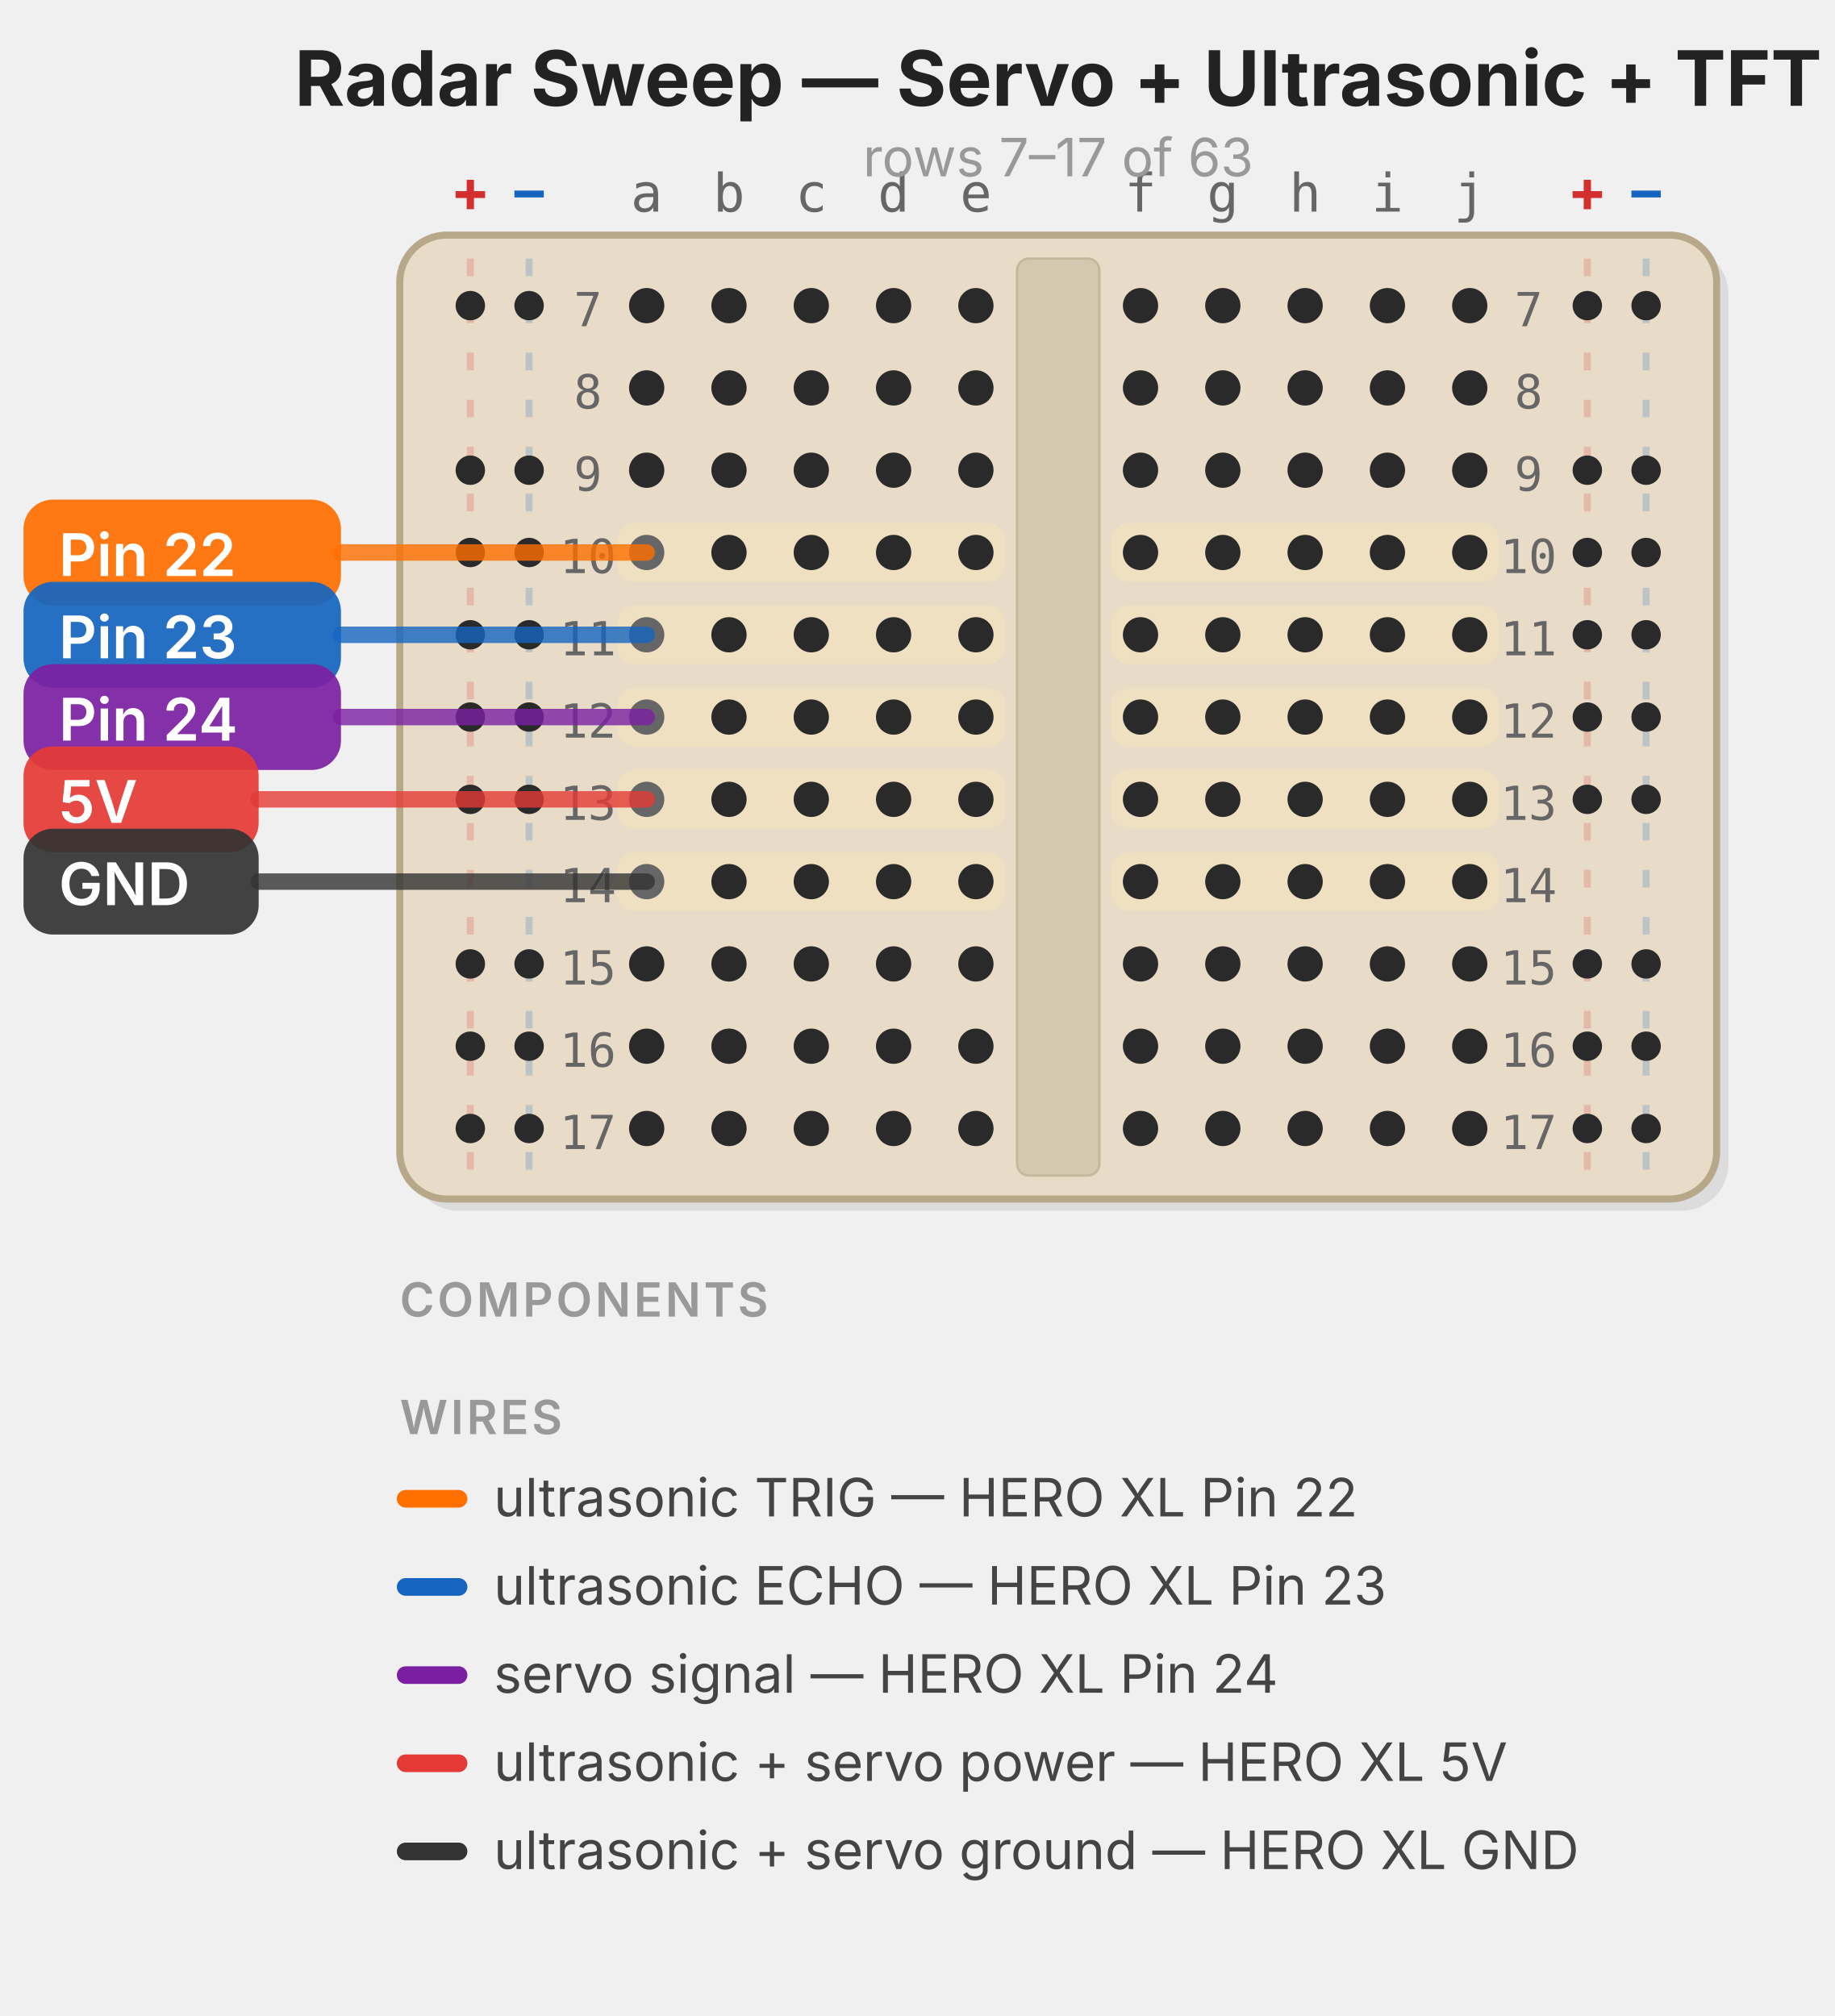
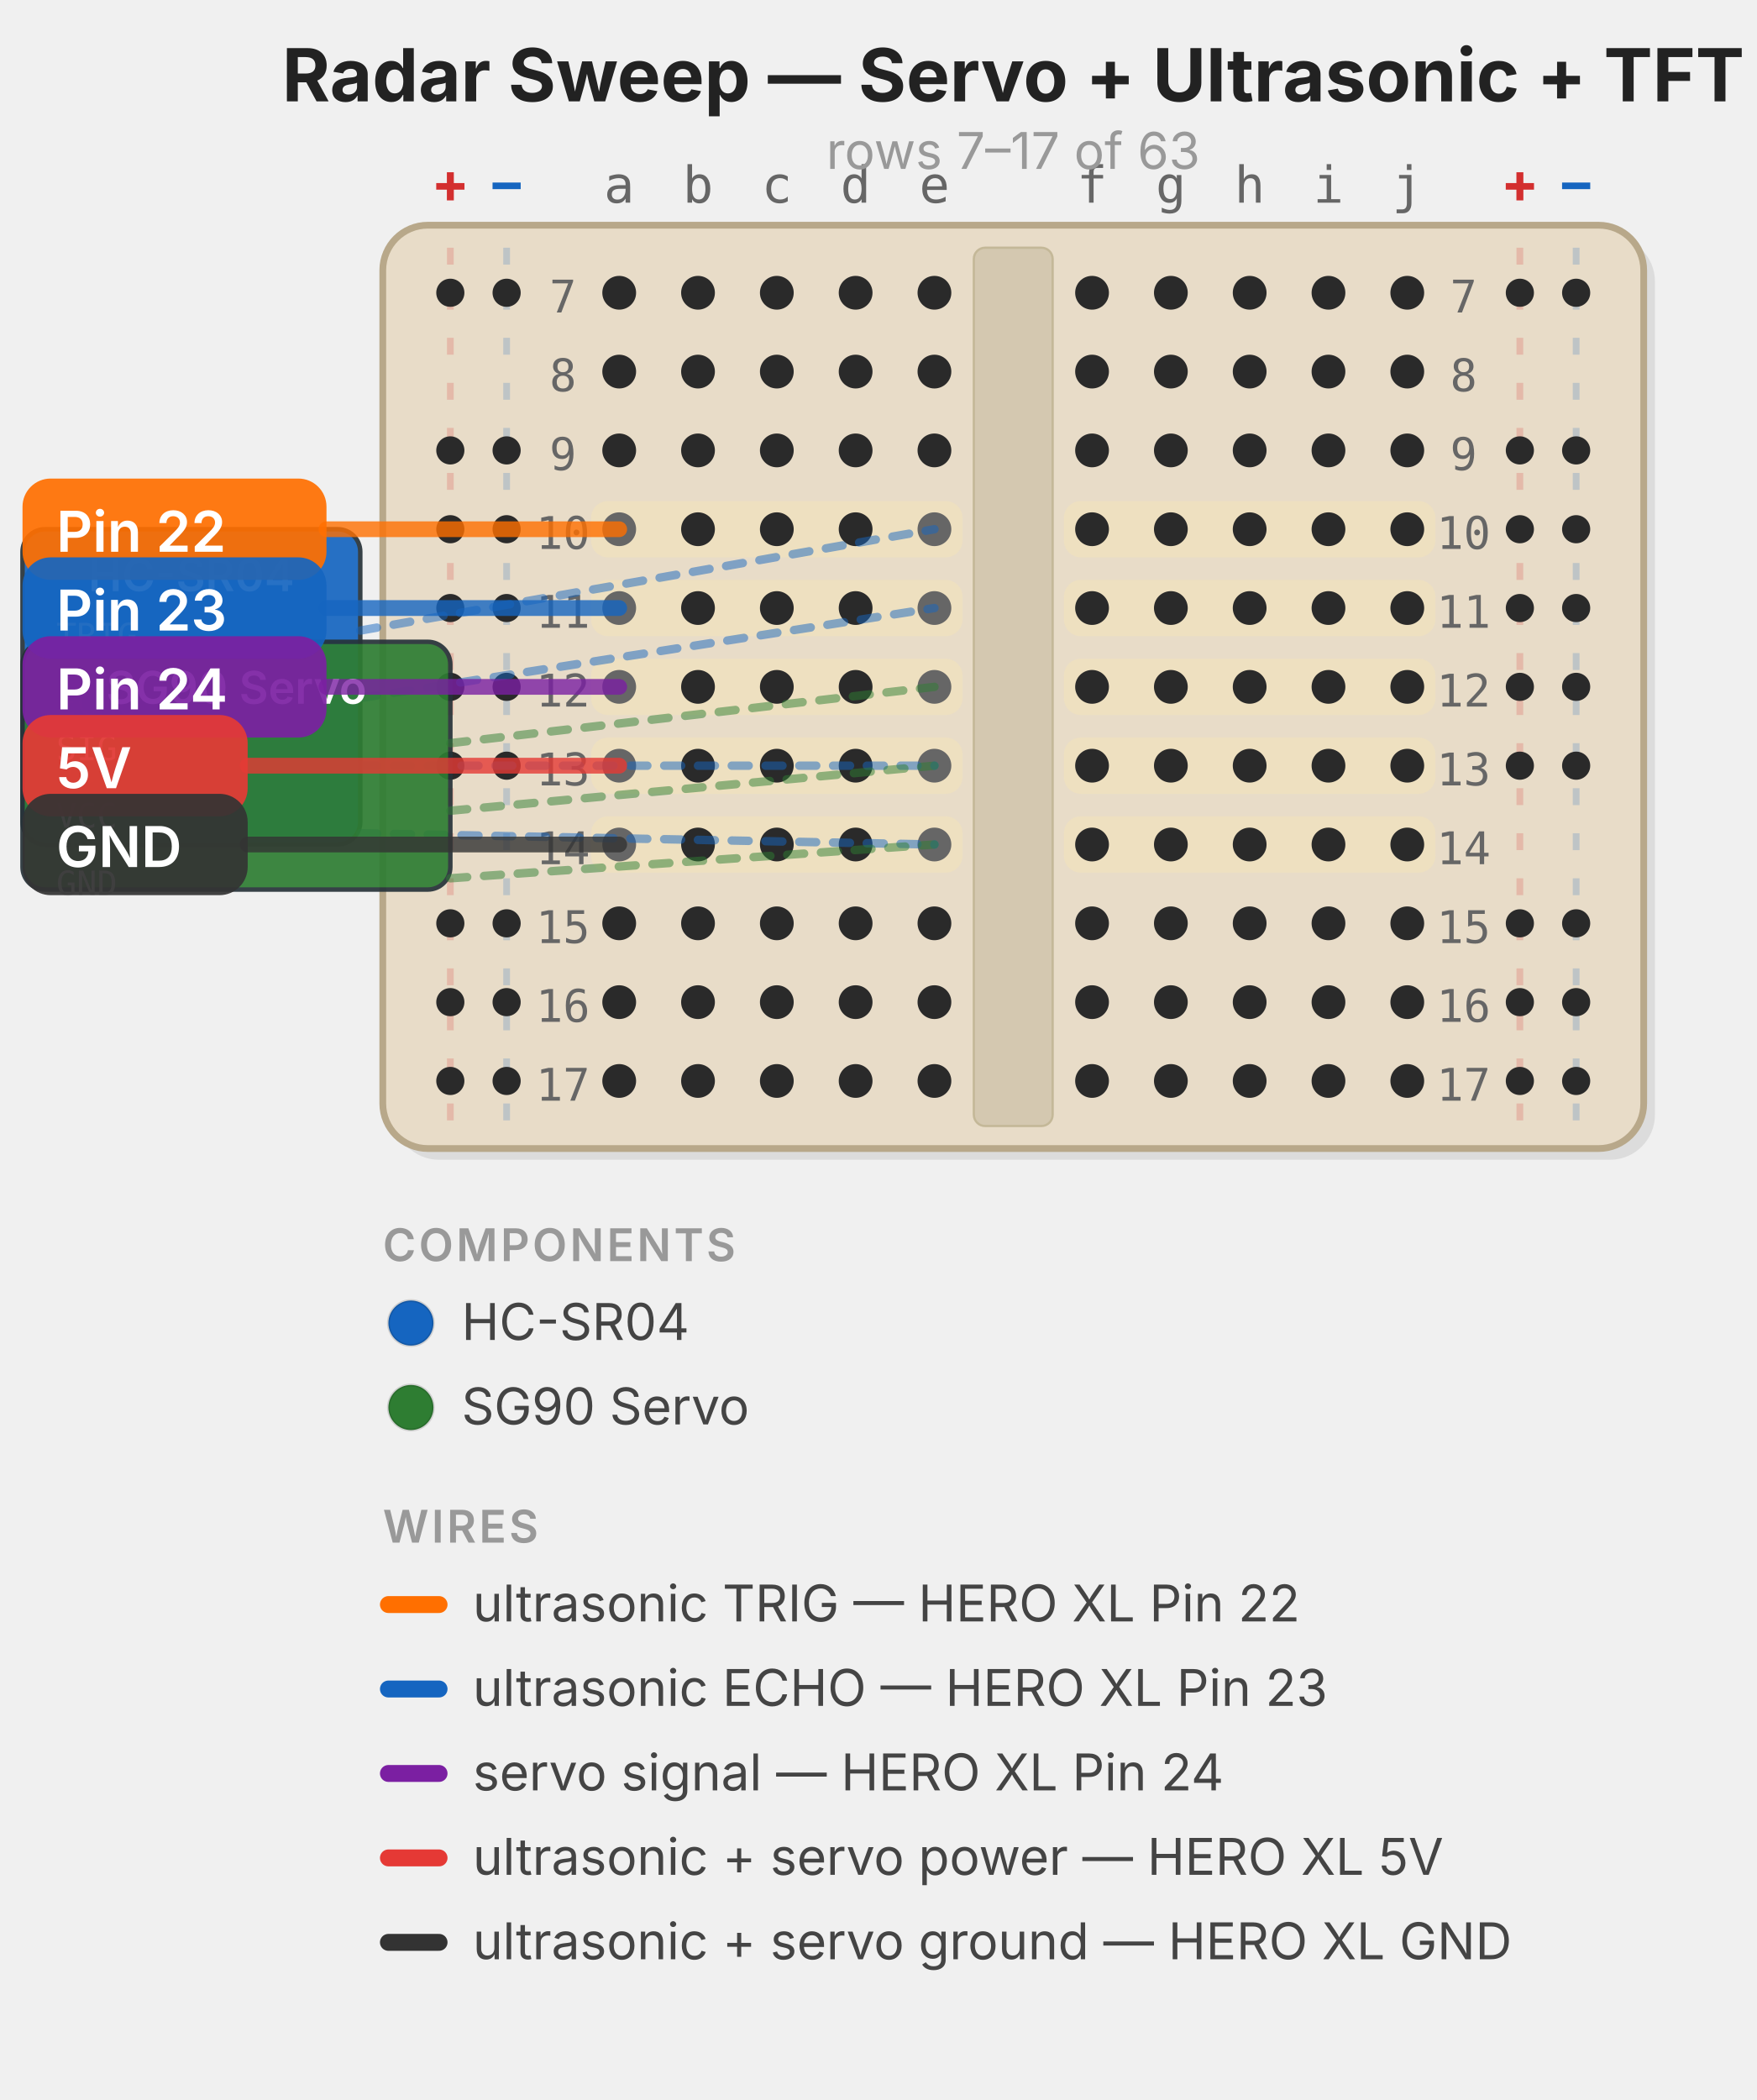
- <svg xmlns="http://www.w3.org/2000/svg" viewBox="0 0 312 343" width="312" height="343" style="background:#fff">
+ <svg xmlns="http://www.w3.org/2000/svg" viewBox="0 0 312 373" width="312" height="373" style="background:#fff">
  <rect x="70.0" y="42.0" width="224.0" height="164.0" rx="8" fill="#00000015" />
  <rect x="68.0" y="40.0" width="224.0" height="164.0" rx="8" fill="#e8dcc8" stroke="#b8a88a" stroke-width="1.2" />
  <rect x="173.0" y="44.0" width="14.0" height="156.0" rx="2" fill="#d4c8b0" stroke="#c4b898" stroke-width="0.4" />
  <line x1="80.0" y1="44.0" x2="80.0" y2="200.0" stroke="#d32f2f" stroke-width="1.2" opacity="0.2" stroke-dasharray="3,5" />
  <line x1="90.0" y1="44.0" x2="90.0" y2="200.0" stroke="#1565c0" stroke-width="1.2" opacity="0.2" stroke-dasharray="3,5" />
  <line x1="270.0" y1="44.0" x2="270.0" y2="200.0" stroke="#d32f2f" stroke-width="1.2" opacity="0.2" stroke-dasharray="3,5" />
  <line x1="280.0" y1="44.0" x2="280.0" y2="200.0" stroke="#1565c0" stroke-width="1.2" opacity="0.2" stroke-dasharray="3,5" />
  <rect x="105.0" y="89.0" width="66.0" height="10.0" rx="3" fill="#ffeaa7" opacity="0.25" />
  <rect x="189.0" y="89.0" width="66.0" height="10.0" rx="3" fill="#ffeaa7" opacity="0.25" />
  <rect x="105.0" y="103.0" width="66.0" height="10.0" rx="3" fill="#ffeaa7" opacity="0.25" />
  <rect x="189.0" y="103.0" width="66.0" height="10.0" rx="3" fill="#ffeaa7" opacity="0.25" />
  <rect x="105.0" y="117.0" width="66.0" height="10.0" rx="3" fill="#ffeaa7" opacity="0.25" />
  <rect x="189.0" y="117.0" width="66.0" height="10.0" rx="3" fill="#ffeaa7" opacity="0.25" />
  <rect x="105.0" y="131.0" width="66.0" height="10.0" rx="3" fill="#ffeaa7" opacity="0.25" />
  <rect x="189.0" y="131.0" width="66.0" height="10.0" rx="3" fill="#ffeaa7" opacity="0.25" />
  <rect x="105.0" y="145.0" width="66.0" height="10.0" rx="3" fill="#ffeaa7" opacity="0.25" />
  <rect x="189.0" y="145.0" width="66.0" height="10.0" rx="3" fill="#ffeaa7" opacity="0.25" />
  <circle cx="110.0" cy="52.0" r="3.0" fill="#2a2a2a" />
  <circle cx="110.0" cy="66.0" r="3.0" fill="#2a2a2a" />
  <circle cx="110.0" cy="80.0" r="3.0" fill="#2a2a2a" />
  <circle cx="110.0" cy="94.0" r="3.0" fill="#666" />
  <circle cx="110.0" cy="108.0" r="3.0" fill="#666" />
  <circle cx="110.0" cy="122.0" r="3.0" fill="#666" />
  <circle cx="110.0" cy="136.0" r="3.0" fill="#666" />
  <circle cx="110.0" cy="150.0" r="3.0" fill="#666" />
  <circle cx="110.0" cy="164.0" r="3.0" fill="#2a2a2a" />
  <circle cx="110.0" cy="178.0" r="3.0" fill="#2a2a2a" />
  <circle cx="110.0" cy="192.0" r="3.0" fill="#2a2a2a" />
  <circle cx="124.0" cy="52.0" r="3.0" fill="#2a2a2a" />
  <circle cx="124.0" cy="66.0" r="3.0" fill="#2a2a2a" />
  <circle cx="124.0" cy="80.0" r="3.0" fill="#2a2a2a" />
  <circle cx="124.0" cy="94.0" r="3.0" fill="#2a2a2a" />
  <circle cx="124.0" cy="108.0" r="3.0" fill="#2a2a2a" />
  <circle cx="124.0" cy="122.0" r="3.0" fill="#2a2a2a" />
  <circle cx="124.0" cy="136.0" r="3.0" fill="#2a2a2a" />
  <circle cx="124.0" cy="150.0" r="3.0" fill="#2a2a2a" />
  <circle cx="124.0" cy="164.0" r="3.0" fill="#2a2a2a" />
  <circle cx="124.0" cy="178.0" r="3.0" fill="#2a2a2a" />
  <circle cx="124.0" cy="192.0" r="3.0" fill="#2a2a2a" />
  <circle cx="138.0" cy="52.0" r="3.0" fill="#2a2a2a" />
  <circle cx="138.0" cy="66.0" r="3.0" fill="#2a2a2a" />
  <circle cx="138.0" cy="80.0" r="3.0" fill="#2a2a2a" />
  <circle cx="138.0" cy="94.0" r="3.0" fill="#2a2a2a" />
  <circle cx="138.0" cy="108.0" r="3.0" fill="#2a2a2a" />
  <circle cx="138.0" cy="122.0" r="3.0" fill="#2a2a2a" />
  <circle cx="138.0" cy="136.0" r="3.0" fill="#2a2a2a" />
  <circle cx="138.0" cy="150.0" r="3.0" fill="#2a2a2a" />
  <circle cx="138.0" cy="164.0" r="3.0" fill="#2a2a2a" />
  <circle cx="138.0" cy="178.0" r="3.0" fill="#2a2a2a" />
  <circle cx="138.0" cy="192.0" r="3.0" fill="#2a2a2a" />
  <circle cx="152.0" cy="52.0" r="3.0" fill="#2a2a2a" />
  <circle cx="152.0" cy="66.0" r="3.0" fill="#2a2a2a" />
  <circle cx="152.0" cy="80.0" r="3.0" fill="#2a2a2a" />
  <circle cx="152.0" cy="94.0" r="3.0" fill="#2a2a2a" />
  <circle cx="152.0" cy="108.0" r="3.0" fill="#2a2a2a" />
  <circle cx="152.0" cy="122.0" r="3.0" fill="#2a2a2a" />
  <circle cx="152.0" cy="136.0" r="3.0" fill="#2a2a2a" />
  <circle cx="152.0" cy="150.0" r="3.0" fill="#2a2a2a" />
  <circle cx="152.0" cy="164.0" r="3.0" fill="#2a2a2a" />
  <circle cx="152.0" cy="178.0" r="3.0" fill="#2a2a2a" />
  <circle cx="152.0" cy="192.0" r="3.0" fill="#2a2a2a" />
  <circle cx="166.0" cy="52.0" r="3.0" fill="#2a2a2a" />
  <circle cx="166.0" cy="66.0" r="3.0" fill="#2a2a2a" />
  <circle cx="166.0" cy="80.0" r="3.0" fill="#2a2a2a" />
-   <circle cx="166.0" cy="94.0" r="3.0" fill="#2a2a2a" />
-   <circle cx="166.0" cy="108.0" r="3.0" fill="#2a2a2a" />
-   <circle cx="166.0" cy="122.0" r="3.0" fill="#2a2a2a" />
-   <circle cx="166.0" cy="136.0" r="3.0" fill="#2a2a2a" />
-   <circle cx="166.0" cy="150.0" r="3.0" fill="#2a2a2a" />
+   <circle cx="166.0" cy="94.0" r="3.0" fill="#666" />
+   <circle cx="166.0" cy="108.0" r="3.0" fill="#666" />
+   <circle cx="166.0" cy="122.0" r="3.0" fill="#666" />
+   <circle cx="166.0" cy="136.0" r="3.0" fill="#666" />
+   <circle cx="166.0" cy="150.0" r="3.0" fill="#666" />
  <circle cx="166.0" cy="164.0" r="3.0" fill="#2a2a2a" />
  <circle cx="166.0" cy="178.0" r="3.0" fill="#2a2a2a" />
  <circle cx="166.0" cy="192.0" r="3.0" fill="#2a2a2a" />
  <circle cx="194.0" cy="52.0" r="3.0" fill="#2a2a2a" />
  <circle cx="194.0" cy="66.0" r="3.0" fill="#2a2a2a" />
  <circle cx="194.0" cy="80.0" r="3.0" fill="#2a2a2a" />
  <circle cx="194.0" cy="94.0" r="3.0" fill="#2a2a2a" />
  <circle cx="194.0" cy="108.0" r="3.0" fill="#2a2a2a" />
  <circle cx="194.0" cy="122.0" r="3.0" fill="#2a2a2a" />
  <circle cx="194.0" cy="136.0" r="3.0" fill="#2a2a2a" />
  <circle cx="194.0" cy="150.0" r="3.0" fill="#2a2a2a" />
  <circle cx="194.0" cy="164.0" r="3.0" fill="#2a2a2a" />
  <circle cx="194.0" cy="178.0" r="3.0" fill="#2a2a2a" />
  <circle cx="194.0" cy="192.0" r="3.0" fill="#2a2a2a" />
  <circle cx="208.0" cy="52.0" r="3.0" fill="#2a2a2a" />
  <circle cx="208.0" cy="66.0" r="3.0" fill="#2a2a2a" />
  <circle cx="208.0" cy="80.0" r="3.0" fill="#2a2a2a" />
  <circle cx="208.0" cy="94.0" r="3.0" fill="#2a2a2a" />
  <circle cx="208.0" cy="108.0" r="3.0" fill="#2a2a2a" />
  <circle cx="208.0" cy="122.0" r="3.0" fill="#2a2a2a" />
  <circle cx="208.0" cy="136.0" r="3.0" fill="#2a2a2a" />
  <circle cx="208.0" cy="150.0" r="3.0" fill="#2a2a2a" />
  <circle cx="208.0" cy="164.0" r="3.0" fill="#2a2a2a" />
  <circle cx="208.0" cy="178.0" r="3.0" fill="#2a2a2a" />
  <circle cx="208.0" cy="192.0" r="3.0" fill="#2a2a2a" />
  <circle cx="222.0" cy="52.0" r="3.0" fill="#2a2a2a" />
  <circle cx="222.0" cy="66.0" r="3.0" fill="#2a2a2a" />
  <circle cx="222.0" cy="80.0" r="3.0" fill="#2a2a2a" />
  <circle cx="222.0" cy="94.0" r="3.0" fill="#2a2a2a" />
  <circle cx="222.0" cy="108.0" r="3.0" fill="#2a2a2a" />
  <circle cx="222.0" cy="122.0" r="3.0" fill="#2a2a2a" />
  <circle cx="222.0" cy="136.0" r="3.0" fill="#2a2a2a" />
  <circle cx="222.0" cy="150.0" r="3.0" fill="#2a2a2a" />
  <circle cx="222.0" cy="164.0" r="3.0" fill="#2a2a2a" />
  <circle cx="222.0" cy="178.0" r="3.0" fill="#2a2a2a" />
  <circle cx="222.0" cy="192.0" r="3.0" fill="#2a2a2a" />
  <circle cx="236.0" cy="52.0" r="3.0" fill="#2a2a2a" />
  <circle cx="236.0" cy="66.0" r="3.0" fill="#2a2a2a" />
  <circle cx="236.0" cy="80.0" r="3.0" fill="#2a2a2a" />
  <circle cx="236.0" cy="94.0" r="3.0" fill="#2a2a2a" />
  <circle cx="236.0" cy="108.0" r="3.0" fill="#2a2a2a" />
  <circle cx="236.0" cy="122.0" r="3.0" fill="#2a2a2a" />
  <circle cx="236.0" cy="136.0" r="3.0" fill="#2a2a2a" />
  <circle cx="236.0" cy="150.0" r="3.0" fill="#2a2a2a" />
  <circle cx="236.0" cy="164.0" r="3.0" fill="#2a2a2a" />
  <circle cx="236.0" cy="178.0" r="3.0" fill="#2a2a2a" />
  <circle cx="236.0" cy="192.0" r="3.0" fill="#2a2a2a" />
  <circle cx="250.0" cy="52.0" r="3.0" fill="#2a2a2a" />
  <circle cx="250.0" cy="66.0" r="3.0" fill="#2a2a2a" />
  <circle cx="250.0" cy="80.0" r="3.0" fill="#2a2a2a" />
  <circle cx="250.0" cy="94.0" r="3.0" fill="#2a2a2a" />
  <circle cx="250.0" cy="108.0" r="3.0" fill="#2a2a2a" />
  <circle cx="250.0" cy="122.0" r="3.0" fill="#2a2a2a" />
  <circle cx="250.0" cy="136.0" r="3.0" fill="#2a2a2a" />
  <circle cx="250.0" cy="150.0" r="3.0" fill="#2a2a2a" />
  <circle cx="250.0" cy="164.0" r="3.0" fill="#2a2a2a" />
  <circle cx="250.0" cy="178.0" r="3.0" fill="#2a2a2a" />
  <circle cx="250.0" cy="192.0" r="3.0" fill="#2a2a2a" />
  <circle cx="80.0" cy="52.0" r="2.5" fill="#2a2a2a" />
  <circle cx="80.0" cy="80.0" r="2.5" fill="#2a2a2a" />
  <circle cx="80.0" cy="94.0" r="2.5" fill="#2a2a2a" />
  <circle cx="80.0" cy="108.0" r="2.5" fill="#2a2a2a" />
  <circle cx="80.0" cy="122.0" r="2.5" fill="#2a2a2a" />
  <circle cx="80.0" cy="136.0" r="2.5" fill="#2a2a2a" />
  <circle cx="80.0" cy="164.0" r="2.5" fill="#2a2a2a" />
  <circle cx="80.0" cy="178.0" r="2.5" fill="#2a2a2a" />
  <circle cx="80.0" cy="192.0" r="2.5" fill="#2a2a2a" />
  <circle cx="90.0" cy="52.0" r="2.5" fill="#2a2a2a" />
  <circle cx="90.0" cy="80.0" r="2.5" fill="#2a2a2a" />
  <circle cx="90.0" cy="94.0" r="2.5" fill="#2a2a2a" />
  <circle cx="90.0" cy="108.0" r="2.5" fill="#2a2a2a" />
  <circle cx="90.0" cy="122.0" r="2.5" fill="#2a2a2a" />
  <circle cx="90.0" cy="136.0" r="2.5" fill="#2a2a2a" />
  <circle cx="90.0" cy="164.0" r="2.5" fill="#2a2a2a" />
  <circle cx="90.0" cy="178.0" r="2.5" fill="#2a2a2a" />
  <circle cx="90.0" cy="192.0" r="2.5" fill="#2a2a2a" />
  <circle cx="270.0" cy="52.0" r="2.5" fill="#2a2a2a" />
  <circle cx="270.0" cy="80.0" r="2.5" fill="#2a2a2a" />
  <circle cx="270.0" cy="94.0" r="2.5" fill="#2a2a2a" />
  <circle cx="270.0" cy="108.0" r="2.5" fill="#2a2a2a" />
  <circle cx="270.0" cy="122.0" r="2.5" fill="#2a2a2a" />
  <circle cx="270.0" cy="136.0" r="2.5" fill="#2a2a2a" />
  <circle cx="270.0" cy="164.0" r="2.5" fill="#2a2a2a" />
  <circle cx="270.0" cy="178.0" r="2.5" fill="#2a2a2a" />
  <circle cx="270.0" cy="192.0" r="2.5" fill="#2a2a2a" />
  <circle cx="280.0" cy="52.0" r="2.5" fill="#2a2a2a" />
  <circle cx="280.0" cy="80.0" r="2.5" fill="#2a2a2a" />
  <circle cx="280.0" cy="94.0" r="2.5" fill="#2a2a2a" />
  <circle cx="280.0" cy="108.0" r="2.5" fill="#2a2a2a" />
  <circle cx="280.0" cy="122.0" r="2.5" fill="#2a2a2a" />
  <circle cx="280.0" cy="136.0" r="2.5" fill="#2a2a2a" />
  <circle cx="280.0" cy="164.0" r="2.5" fill="#2a2a2a" />
  <circle cx="280.0" cy="178.0" r="2.5" fill="#2a2a2a" />
  <circle cx="280.0" cy="192.0" r="2.5" fill="#2a2a2a" />
  <text x="110.0" y="36.0" font-size="9" fill="#666" text-anchor="middle" font-family="'SF Mono', 'Cascadia Code', 'Fira Code', monospace">a</text>
  <text x="124.0" y="36.0" font-size="9" fill="#666" text-anchor="middle" font-family="'SF Mono', 'Cascadia Code', 'Fira Code', monospace">b</text>
  <text x="138.0" y="36.0" font-size="9" fill="#666" text-anchor="middle" font-family="'SF Mono', 'Cascadia Code', 'Fira Code', monospace">c</text>
  <text x="152.0" y="36.0" font-size="9" fill="#666" text-anchor="middle" font-family="'SF Mono', 'Cascadia Code', 'Fira Code', monospace">d</text>
  <text x="166.0" y="36.0" font-size="9" fill="#666" text-anchor="middle" font-family="'SF Mono', 'Cascadia Code', 'Fira Code', monospace">e</text>
  <text x="194.0" y="36.0" font-size="9" fill="#666" text-anchor="middle" font-family="'SF Mono', 'Cascadia Code', 'Fira Code', monospace">f</text>
  <text x="208.0" y="36.0" font-size="9" fill="#666" text-anchor="middle" font-family="'SF Mono', 'Cascadia Code', 'Fira Code', monospace">g</text>
  <text x="222.0" y="36.0" font-size="9" fill="#666" text-anchor="middle" font-family="'SF Mono', 'Cascadia Code', 'Fira Code', monospace">h</text>
  <text x="236.0" y="36.0" font-size="9" fill="#666" text-anchor="middle" font-family="'SF Mono', 'Cascadia Code', 'Fira Code', monospace">i</text>
  <text x="250.0" y="36.0" font-size="9" fill="#666" text-anchor="middle" font-family="'SF Mono', 'Cascadia Code', 'Fira Code', monospace">j</text>
  <text x="80.0" y="36.0" font-size="10" fill="#d32f2f" font-weight="bold" text-anchor="middle" font-family="system-ui, -apple-system, 'Segoe UI', sans-serif">+</text>
  <text x="90.0" y="36.0" font-size="10" fill="#1565c0" font-weight="bold" text-anchor="middle" font-family="system-ui, -apple-system, 'Segoe UI', sans-serif">–</text>
  <text x="270.0" y="36.0" font-size="10" fill="#d32f2f" font-weight="bold" text-anchor="middle" font-family="system-ui, -apple-system, 'Segoe UI', sans-serif">+</text>
  <text x="280.0" y="36.0" font-size="10" fill="#1565c0" font-weight="bold" text-anchor="middle" font-family="system-ui, -apple-system, 'Segoe UI', sans-serif">–</text>
  <text x="100.0" y="55.5" font-size="8" fill="#666" text-anchor="middle" font-family="'SF Mono', 'Cascadia Code', 'Fira Code', monospace">7</text>
  <text x="260.0" y="55.5" font-size="8" fill="#666" text-anchor="middle" font-family="'SF Mono', 'Cascadia Code', 'Fira Code', monospace">7</text>
  <text x="100.0" y="69.5" font-size="8" fill="#666" text-anchor="middle" font-family="'SF Mono', 'Cascadia Code', 'Fira Code', monospace">8</text>
  <text x="260.0" y="69.5" font-size="8" fill="#666" text-anchor="middle" font-family="'SF Mono', 'Cascadia Code', 'Fira Code', monospace">8</text>
  <text x="100.0" y="83.5" font-size="8" fill="#666" text-anchor="middle" font-family="'SF Mono', 'Cascadia Code', 'Fira Code', monospace">9</text>
  <text x="260.0" y="83.5" font-size="8" fill="#666" text-anchor="middle" font-family="'SF Mono', 'Cascadia Code', 'Fira Code', monospace">9</text>
  <text x="100.0" y="97.5" font-size="8" fill="#666" text-anchor="middle" font-family="'SF Mono', 'Cascadia Code', 'Fira Code', monospace">10</text>
  <text x="260.0" y="97.5" font-size="8" fill="#666" text-anchor="middle" font-family="'SF Mono', 'Cascadia Code', 'Fira Code', monospace">10</text>
  <text x="100.0" y="111.5" font-size="8" fill="#666" text-anchor="middle" font-family="'SF Mono', 'Cascadia Code', 'Fira Code', monospace">11</text>
  <text x="260.0" y="111.5" font-size="8" fill="#666" text-anchor="middle" font-family="'SF Mono', 'Cascadia Code', 'Fira Code', monospace">11</text>
  <text x="100.0" y="125.5" font-size="8" fill="#666" text-anchor="middle" font-family="'SF Mono', 'Cascadia Code', 'Fira Code', monospace">12</text>
  <text x="260.0" y="125.5" font-size="8" fill="#666" text-anchor="middle" font-family="'SF Mono', 'Cascadia Code', 'Fira Code', monospace">12</text>
  <text x="100.0" y="139.5" font-size="8" fill="#666" text-anchor="middle" font-family="'SF Mono', 'Cascadia Code', 'Fira Code', monospace">13</text>
  <text x="260.0" y="139.5" font-size="8" fill="#666" text-anchor="middle" font-family="'SF Mono', 'Cascadia Code', 'Fira Code', monospace">13</text>
  <text x="100.0" y="153.5" font-size="8" fill="#666" text-anchor="middle" font-family="'SF Mono', 'Cascadia Code', 'Fira Code', monospace">14</text>
  <text x="260.0" y="153.5" font-size="8" fill="#666" text-anchor="middle" font-family="'SF Mono', 'Cascadia Code', 'Fira Code', monospace">14</text>
  <text x="100.0" y="167.5" font-size="8" fill="#666" text-anchor="middle" font-family="'SF Mono', 'Cascadia Code', 'Fira Code', monospace">15</text>
  <text x="260.0" y="167.5" font-size="8" fill="#666" text-anchor="middle" font-family="'SF Mono', 'Cascadia Code', 'Fira Code', monospace">15</text>
  <text x="100.0" y="181.5" font-size="8" fill="#666" text-anchor="middle" font-family="'SF Mono', 'Cascadia Code', 'Fira Code', monospace">16</text>
  <text x="260.0" y="181.5" font-size="8" fill="#666" text-anchor="middle" font-family="'SF Mono', 'Cascadia Code', 'Fira Code', monospace">16</text>
  <text x="100.0" y="195.5" font-size="8" fill="#666" text-anchor="middle" font-family="'SF Mono', 'Cascadia Code', 'Fira Code', monospace">17</text>
  <text x="260.0" y="195.5" font-size="8" fill="#666" text-anchor="middle" font-family="'SF Mono', 'Cascadia Code', 'Fira Code', monospace">17</text>
+   <rect x="4.0" y="94.0" width="60.0" height="56.0" rx="4" fill="#1565c0" stroke="#263238" stroke-width="0.8" opacity="0.92" />
+   <text x="34.0" y="105.0" font-size="8" fill="white" font-weight="600" text-anchor="middle" font-family="system-ui, -apple-system, 'Segoe UI', sans-serif">HC-SR04</text>
+   <text x="10.0" y="115.0" font-size="6" fill="#ccc" font-family="'SF Mono', 'Cascadia Code', 'Fira Code', monospace">TRIG</text>
+   <line x1="64.0" y1="112.0" x2="166.0" y2="94.0" stroke="#1565c0" stroke-width="1.5" stroke-linecap="round" opacity="0.5" stroke-dasharray="3,3" />
+   <text x="10.0" y="127.0" font-size="6" fill="#ccc" font-family="'SF Mono', 'Cascadia Code', 'Fira Code', monospace">ECHO</text>
+   <line x1="64.0" y1="124.0" x2="166.0" y2="108.0" stroke="#1565c0" stroke-width="1.5" stroke-linecap="round" opacity="0.5" stroke-dasharray="3,3" />
+   <text x="10.0" y="139.0" font-size="6" fill="#ccc" font-family="'SF Mono', 'Cascadia Code', 'Fira Code', monospace">VCC</text>
+   <line x1="64.0" y1="136.0" x2="166.0" y2="136.0" stroke="#1565c0" stroke-width="1.5" stroke-linecap="round" opacity="0.5" stroke-dasharray="3,3" />
+   <text x="10.0" y="151.0" font-size="6" fill="#ccc" font-family="'SF Mono', 'Cascadia Code', 'Fira Code', monospace">GND</text>
+   <line x1="64.0" y1="148.0" x2="166.0" y2="150.0" stroke="#1565c0" stroke-width="1.5" stroke-linecap="round" opacity="0.5" stroke-dasharray="3,3" />
+   <rect x="4.0" y="114.0" width="76.0" height="44.0" rx="4" fill="#2e7d32" stroke="#263238" stroke-width="0.8" opacity="0.92" />
+   <text x="42.0" y="125.0" font-size="8" fill="white" font-weight="600" text-anchor="middle" font-family="system-ui, -apple-system, 'Segoe UI', sans-serif">SG90 Servo</text>
+   <text x="10.0" y="135.0" font-size="6" fill="#ccc" font-family="'SF Mono', 'Cascadia Code', 'Fira Code', monospace">SIG</text>
+   <line x1="80.0" y1="132.0" x2="166.0" y2="122.0" stroke="#2e7d32" stroke-width="1.5" stroke-linecap="round" opacity="0.5" stroke-dasharray="3,3" />
+   <text x="10.0" y="147.0" font-size="6" fill="#ccc" font-family="'SF Mono', 'Cascadia Code', 'Fira Code', monospace">VCC</text>
+   <line x1="80.0" y1="144.0" x2="166.0" y2="136.0" stroke="#2e7d32" stroke-width="1.5" stroke-linecap="round" opacity="0.5" stroke-dasharray="3,3" />
+   <text x="10.0" y="159.0" font-size="6" fill="#ccc" font-family="'SF Mono', 'Cascadia Code', 'Fira Code', monospace">GND</text>
+   <line x1="80.0" y1="156.0" x2="166.0" y2="150.0" stroke="#2e7d32" stroke-width="1.5" stroke-linecap="round" opacity="0.5" stroke-dasharray="3,3" />
  <line x1="58.0" y1="94.0" x2="110.0" y2="94.0" stroke="#ff6f00" stroke-width="2.8" stroke-linecap="round" opacity="0.8" />
  <rect x="4.0" y="85.0" width="54.0" height="18.0" rx="5" fill="#ff6f00" opacity="0.92" />
  <text x="10.0" y="98.0" font-size="10" fill="white" font-weight="600" font-family="system-ui, -apple-system, 'Segoe UI', sans-serif">Pin 22</text>
  <line x1="58.0" y1="108.0" x2="110.0" y2="108.0" stroke="#1565c0" stroke-width="2.8" stroke-linecap="round" opacity="0.8" />
  <rect x="4.0" y="99.0" width="54.0" height="18.0" rx="5" fill="#1565c0" opacity="0.92" />
  <text x="10.0" y="112.0" font-size="10" fill="white" font-weight="600" font-family="system-ui, -apple-system, 'Segoe UI', sans-serif">Pin 23</text>
  <line x1="58.0" y1="122.0" x2="110.0" y2="122.0" stroke="#7b1fa2" stroke-width="2.8" stroke-linecap="round" opacity="0.8" />
  <rect x="4.0" y="113.0" width="54.0" height="18.0" rx="5" fill="#7b1fa2" opacity="0.92" />
  <text x="10.0" y="126.0" font-size="10" fill="white" font-weight="600" font-family="system-ui, -apple-system, 'Segoe UI', sans-serif">Pin 24</text>
  <line x1="44.0" y1="136.0" x2="110.0" y2="136.0" stroke="#e53935" stroke-width="2.8" stroke-linecap="round" opacity="0.8" />
  <rect x="4.0" y="127.0" width="40.0" height="18.0" rx="5" fill="#e53935" opacity="0.92" />
  <text x="10.0" y="140.0" font-size="10" fill="white" font-weight="600" font-family="system-ui, -apple-system, 'Segoe UI', sans-serif">5V</text>
  <line x1="44.0" y1="150.0" x2="110.0" y2="150.0" stroke="#333333" stroke-width="2.8" stroke-linecap="round" opacity="0.8" />
  <rect x="4.0" y="141.0" width="40.0" height="18.0" rx="5" fill="#333333" opacity="0.92" />
  <text x="10.0" y="154.0" font-size="10" fill="white" font-weight="600" font-family="system-ui, -apple-system, 'Segoe UI', sans-serif">GND</text>
  <text x="68.0" y="224.0" font-size="8" fill="#999" font-weight="600" letter-spacing="0.5" font-family="system-ui, -apple-system, 'Segoe UI', sans-serif">COMPONENTS</text>
-   <text x="68.0" y="244.0" font-size="8" fill="#999" font-weight="600" letter-spacing="0.5" font-family="system-ui, -apple-system, 'Segoe UI', sans-serif">WIRES</text>
-   <line x1="69.0" y1="255.0" x2="78.0" y2="255.0" stroke="#ff6f00" stroke-width="3" stroke-linecap="round" />
-   <text x="84.0" y="258.0" font-size="9" fill="#444" font-family="system-ui, -apple-system, 'Segoe UI', sans-serif">ultrasonic TRIG — HERO XL Pin 22</text>
-   <line x1="69.0" y1="270.0" x2="78.0" y2="270.0" stroke="#1565c0" stroke-width="3" stroke-linecap="round" />
-   <text x="84.0" y="273.0" font-size="9" fill="#444" font-family="system-ui, -apple-system, 'Segoe UI', sans-serif">ultrasonic ECHO — HERO XL Pin 23</text>
-   <line x1="69.0" y1="285.0" x2="78.0" y2="285.0" stroke="#7b1fa2" stroke-width="3" stroke-linecap="round" />
-   <text x="84.0" y="288.0" font-size="9" fill="#444" font-family="system-ui, -apple-system, 'Segoe UI', sans-serif">servo signal — HERO XL Pin 24</text>
-   <line x1="69.0" y1="300.0" x2="78.0" y2="300.0" stroke="#e53935" stroke-width="3" stroke-linecap="round" />
-   <text x="84.0" y="303.0" font-size="9" fill="#444" font-family="system-ui, -apple-system, 'Segoe UI', sans-serif">ultrasonic + servo power — HERO XL 5V</text>
-   <line x1="69.0" y1="315.0" x2="78.0" y2="315.0" stroke="#333333" stroke-width="3" stroke-linecap="round" />
-   <text x="84.0" y="318.0" font-size="9" fill="#444" font-family="system-ui, -apple-system, 'Segoe UI', sans-serif">ultrasonic + servo ground — HERO XL GND</text>
+   <circle cx="73.0" cy="235.0" r="4.0" fill="#1565c0" stroke="#0002" stroke-width="0.5" />
+   <text x="82.0" y="238.0" font-size="9" fill="#444" font-family="system-ui, -apple-system, 'Segoe UI', sans-serif">HC-SR04</text>
+   <circle cx="73.0" cy="250.0" r="4.0" fill="#2e7d32" stroke="#0002" stroke-width="0.5" />
+   <text x="82.0" y="253.0" font-size="9" fill="#444" font-family="system-ui, -apple-system, 'Segoe UI', sans-serif">SG90 Servo</text>
+   <text x="68.0" y="274.0" font-size="8" fill="#999" font-weight="600" letter-spacing="0.5" font-family="system-ui, -apple-system, 'Segoe UI', sans-serif">WIRES</text>
+   <line x1="69.0" y1="285.0" x2="78.0" y2="285.0" stroke="#ff6f00" stroke-width="3" stroke-linecap="round" />
+   <text x="84.0" y="288.0" font-size="9" fill="#444" font-family="system-ui, -apple-system, 'Segoe UI', sans-serif">ultrasonic TRIG — HERO XL Pin 22</text>
+   <line x1="69.0" y1="300.0" x2="78.0" y2="300.0" stroke="#1565c0" stroke-width="3" stroke-linecap="round" />
+   <text x="84.0" y="303.0" font-size="9" fill="#444" font-family="system-ui, -apple-system, 'Segoe UI', sans-serif">ultrasonic ECHO — HERO XL Pin 23</text>
+   <line x1="69.0" y1="315.0" x2="78.0" y2="315.0" stroke="#7b1fa2" stroke-width="3" stroke-linecap="round" />
+   <text x="84.0" y="318.0" font-size="9" fill="#444" font-family="system-ui, -apple-system, 'Segoe UI', sans-serif">servo signal — HERO XL Pin 24</text>
+   <line x1="69.0" y1="330.0" x2="78.0" y2="330.0" stroke="#e53935" stroke-width="3" stroke-linecap="round" />
+   <text x="84.0" y="333.0" font-size="9" fill="#444" font-family="system-ui, -apple-system, 'Segoe UI', sans-serif">ultrasonic + servo power — HERO XL 5V</text>
+   <line x1="69.0" y1="345.0" x2="78.0" y2="345.0" stroke="#333333" stroke-width="3" stroke-linecap="round" />
+   <text x="84.0" y="348.0" font-size="9" fill="#444" font-family="system-ui, -apple-system, 'Segoe UI', sans-serif">ultrasonic + servo ground — HERO XL GND</text>
  <text x="180.0" y="18.0" font-size="13" fill="#222" font-weight="700" text-anchor="middle" font-family="system-ui, -apple-system, 'Segoe UI', sans-serif">Radar Sweep — Servo + Ultrasonic + TFT</text>
  <text x="180.0" y="30.0" font-size="9" fill="#999" text-anchor="middle" font-family="system-ui, -apple-system, 'Segoe UI', sans-serif">rows 7–17 of 63</text>
</svg>
